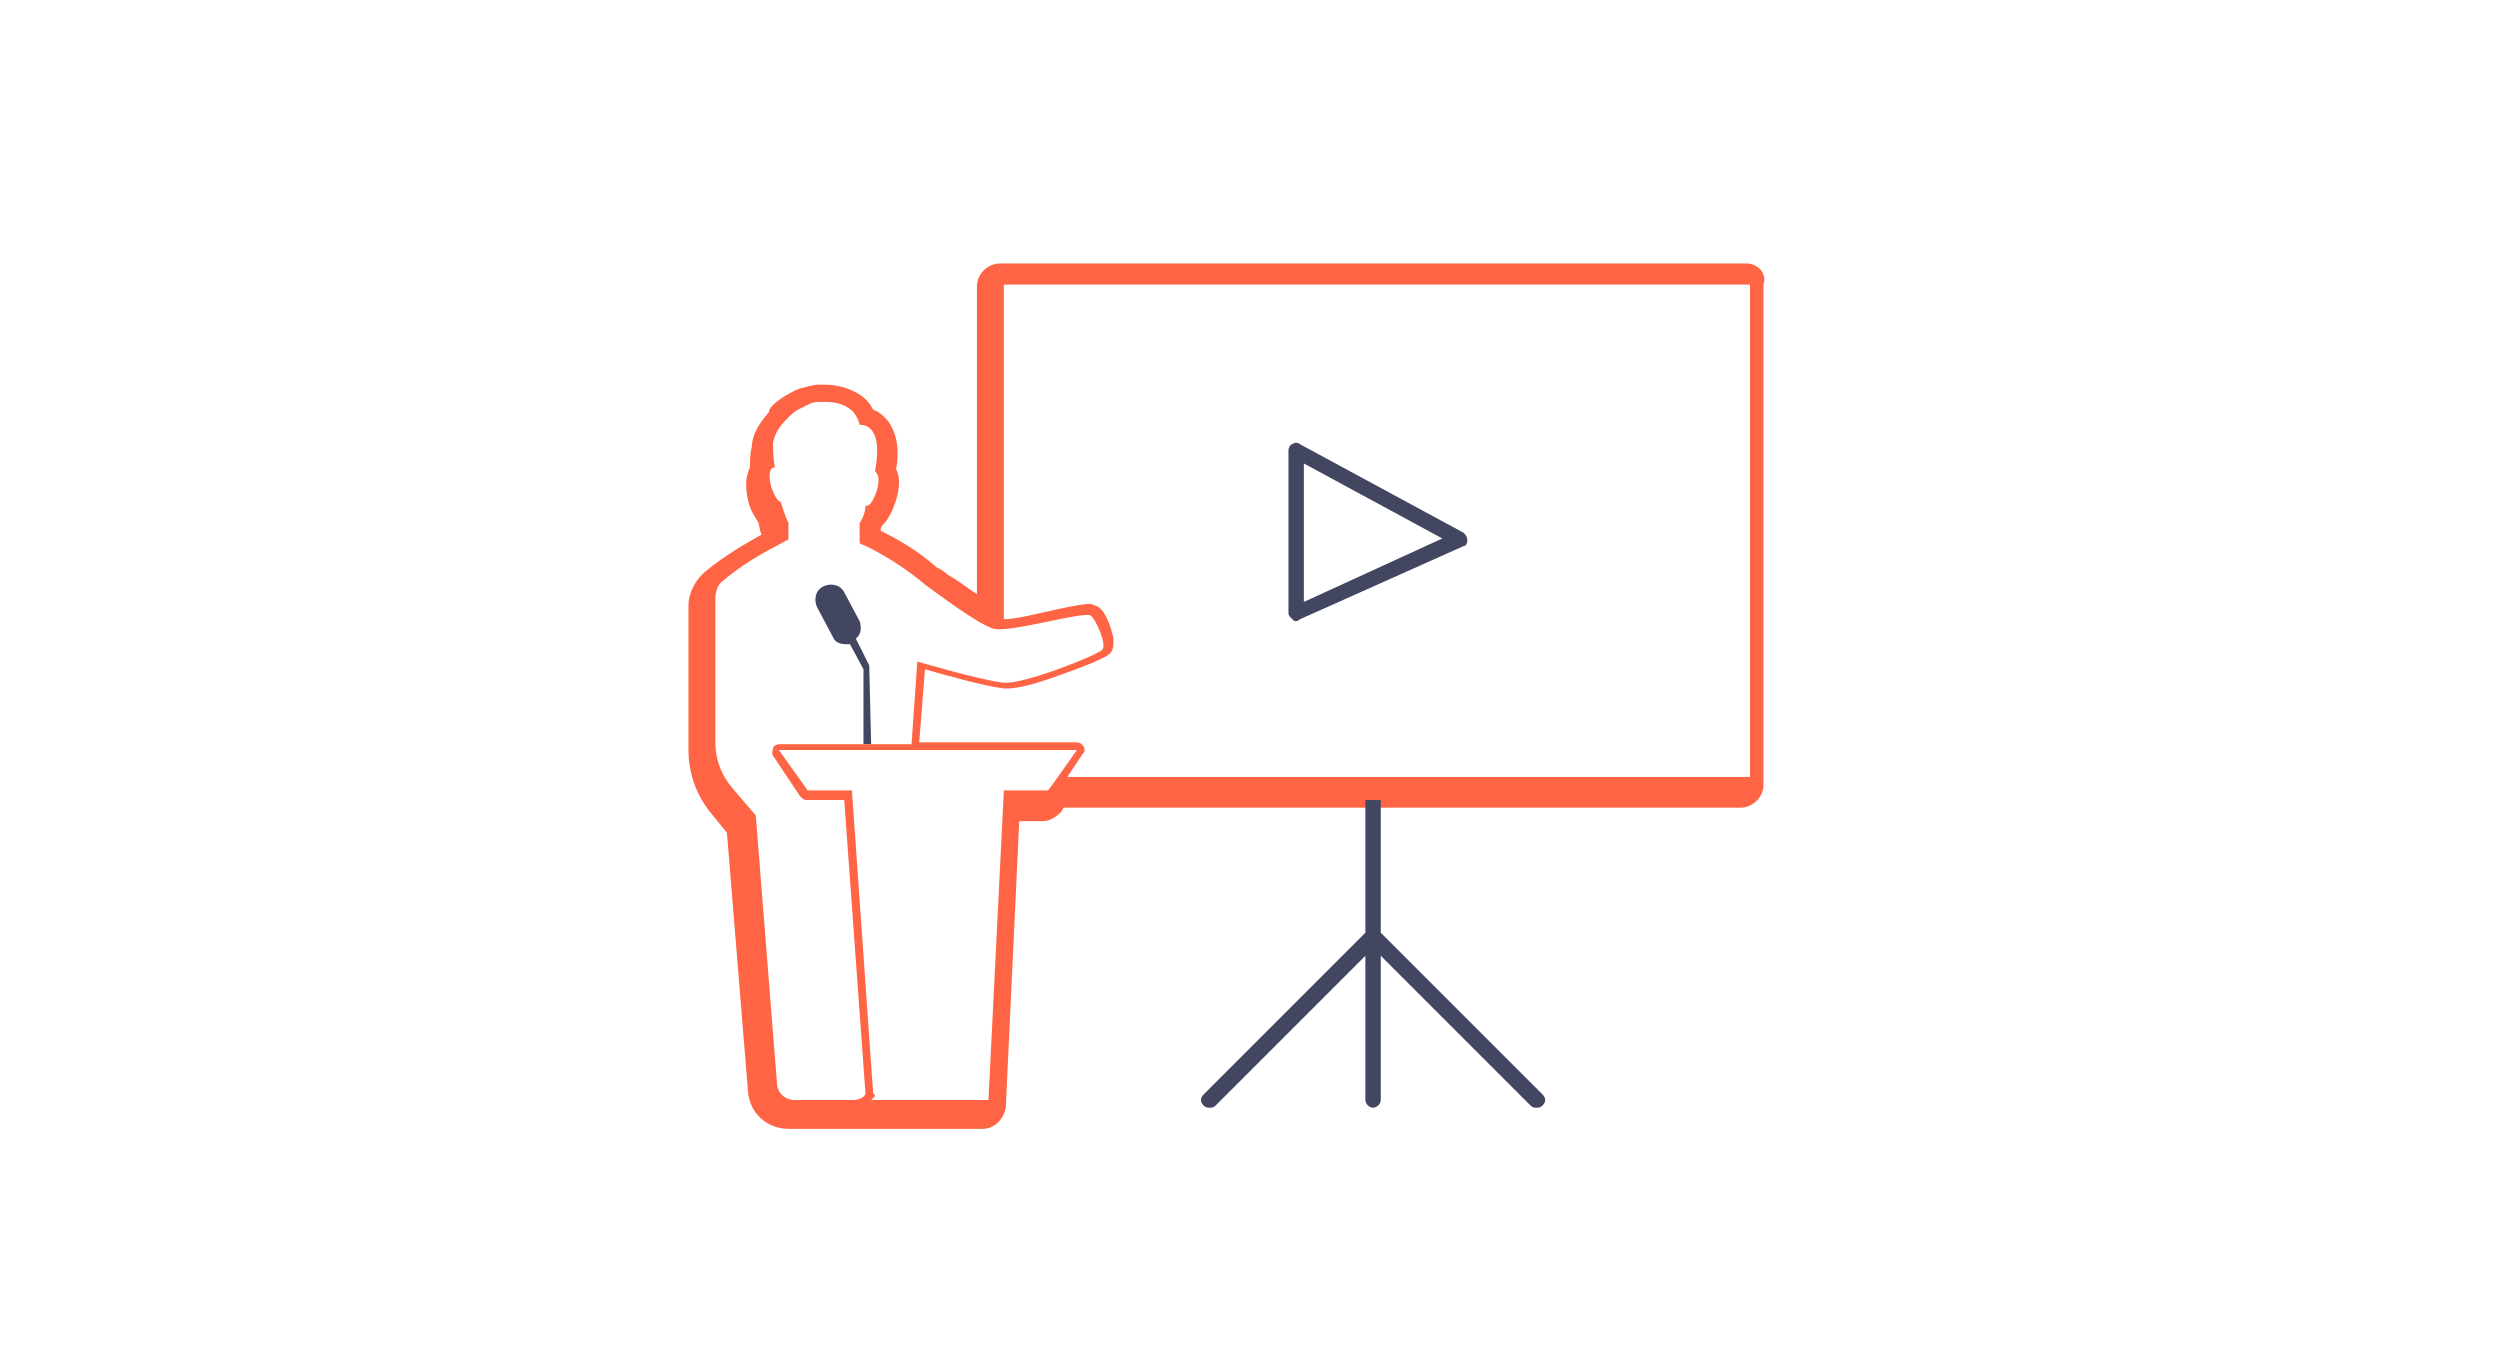
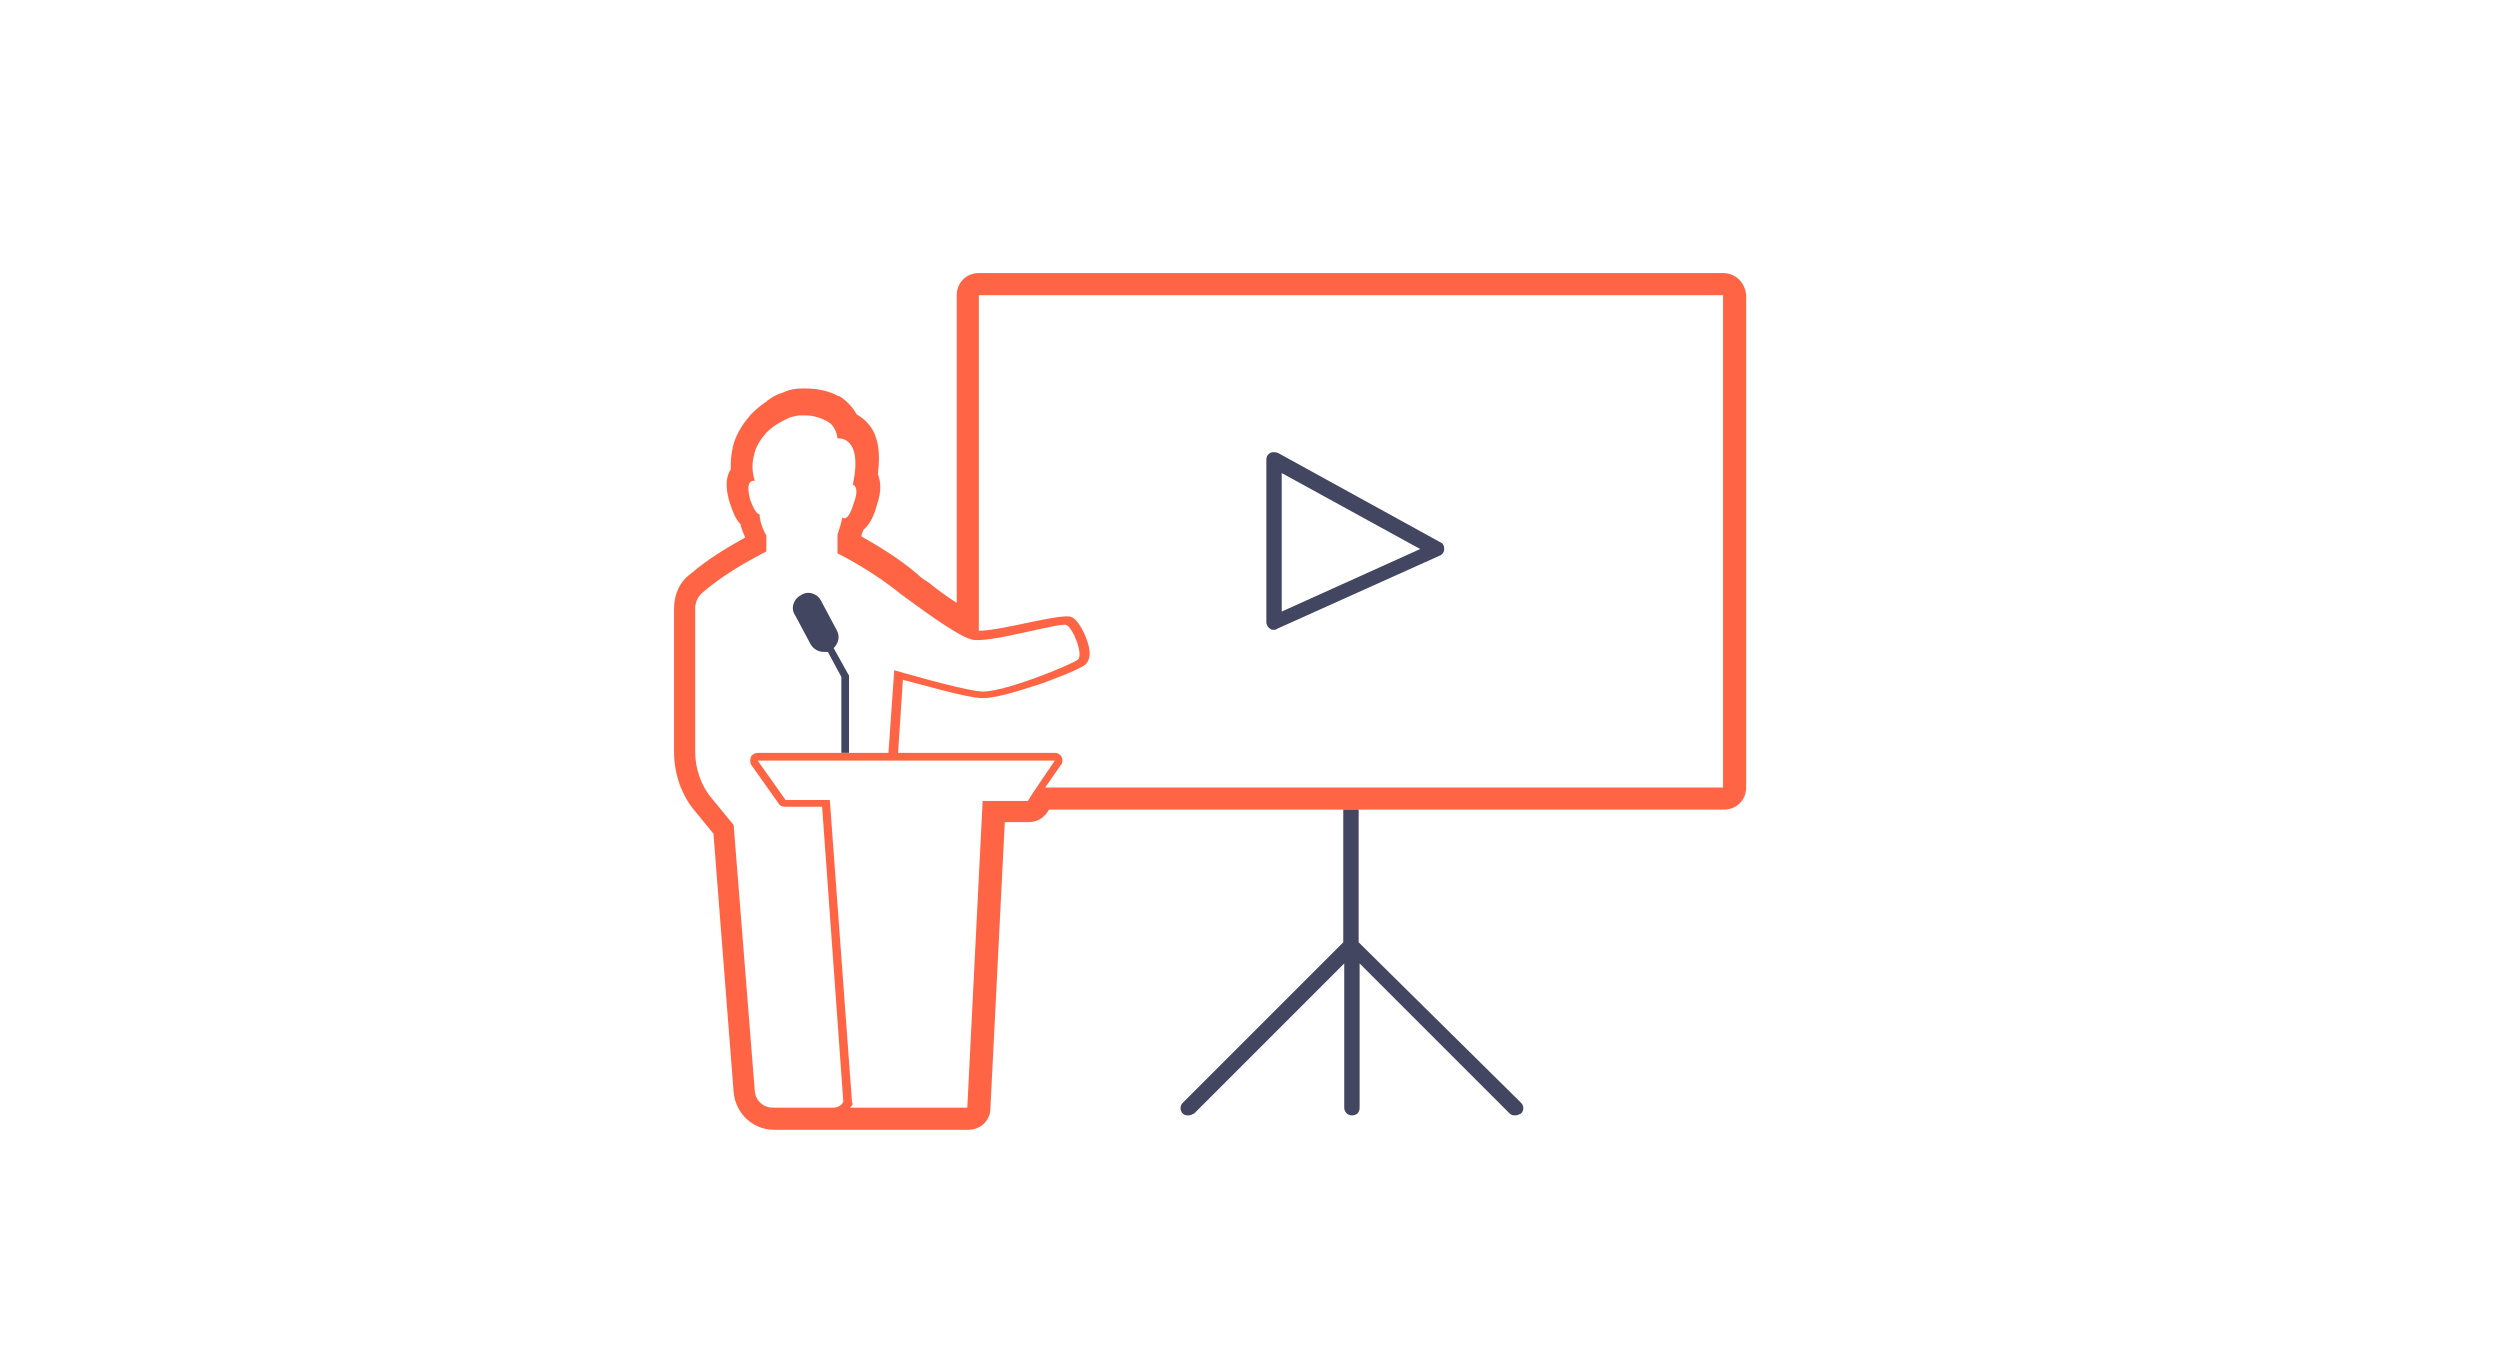
- <svg xmlns="http://www.w3.org/2000/svg" version="1.1" id="Calque_1" x="0px" y="0px" viewBox="0 0 130 70" style="enable-background:new 0 0 130 70;" xml:space="preserve">
+ <svg xmlns="http://www.w3.org/2000/svg" version="1.1" id="Calque_1" x="0px" y="0px" viewBox="0 0 260 140" style="enable-background:new 0 0 260 140;" xml:space="preserve">
  <style type="text/css">
	.st0{fill:#424661;}
	.st1{fill:#FF6444;}
</style>
  <g>
-     <g>
-       <path class="st0" d="M67.4,32.3c-0.1,0-0.1,0-0.2-0.1C67.1,32.1,67,32,67,31.9v-8.5c0-0.1,0.1-0.3,0.2-0.3c0.1-0.1,0.3-0.1,0.4,0    l8.5,4.6c0.1,0.1,0.2,0.2,0.2,0.4s-0.1,0.3-0.2,0.3l-8.5,3.8C67.5,32.3,67.4,32.3,67.4,32.3z M67.8,24.1v7.2L75,28L67.8,24.1z" />
-     </g>
-     <path class="st0" d="M45.2,34.6l-0.7-1.4c0.3-0.2,0.3-0.6,0.2-0.9l-0.8-1.5c-0.2-0.4-0.7-0.5-1.1-0.3c-0.4,0.2-0.5,0.7-0.3,1.1   l0.8,1.5c0.1,0.3,0.4,0.4,0.7,0.4c0.1,0,0.1,0,0.2,0l0.7,1.3v3.9h0.4L45.2,34.6C45.2,34.6,45.2,34.6,45.2,34.6z" />
-     <path class="st1" d="M90.8,13.7H52c-0.6,0-1.2,0.5-1.2,1.2v16c-0.6-0.4-1.1-0.8-1.5-1c-0.2-0.2-0.4-0.3-0.6-0.4   c-1-0.9-2.1-1.5-2.9-1.9v-0.1c0-0.1,0.1-0.2,0.1-0.2c0.3-0.3,0.5-0.7,0.7-1.3c0.2-0.7,0.2-1.2,0-1.6c0.2-1.1,0-2-0.5-2.6   c-0.2-0.2-0.4-0.4-0.7-0.5c-0.2-0.4-0.5-0.7-0.9-0.9c0,0,0,0,0,0c-0.4-0.2-0.9-0.4-1.7-0.4h-0.2c-0.3,0-0.6,0.1-1,0.2   c-0.3,0.1-0.6,0.3-0.8,0.4c0,0,0,0,0,0c-0.3,0.2-0.6,0.4-0.8,0.7c0,0,0,0,0,0.1c-0.3,0.4-0.8,0.9-0.9,1.7c0,0,0,0,0,0.1   c-0.1,0.4-0.1,0.7-0.1,1.1c-0.3,0.6-0.2,1.3-0.1,1.7c0,0,0,0,0,0c0.1,0.5,0.3,0.8,0.5,1.1c0.1,0.2,0.1,0.5,0.2,0.7   c-0.7,0.4-1.8,1-2.9,1.9c-0.5,0.4-0.9,1.1-0.9,1.8v1.6v5.9c0,1.2,0.4,2.3,1.1,3.2l0.9,1.1l1.1,13.5c0.1,1.1,1,1.9,2.1,1.9h10.1   c0.6,0,1.1-0.5,1.2-1.1l0.7-14.9h1.2c0.4,0,0.7-0.2,1-0.5l0.1-0.2h35.2c0.6,0,1.2-0.5,1.2-1.2V14.8C91.9,14.2,91.4,13.7,90.8,13.7z    M44.4,57.2h-3.1c-0.5,0-0.9-0.4-0.9-0.9l-1.1-13.9l-1.2-1.4c-0.6-0.7-0.9-1.5-0.9-2.4v-5.9v-1.6c0-0.3,0.1-0.7,0.4-0.9   c1.4-1.2,3-1.9,3.3-2.1c0,0,0.1,0,0.1-0.1v-0.8c-0.2-0.4-0.3-0.8-0.4-1.1c-0.1,0-0.3-0.2-0.5-0.8c-0.2-0.8,0-1,0.2-1h0   c-0.1-0.4-0.1-0.9-0.1-1.3c0.1-0.5,0.4-0.9,0.7-1.2c0.2-0.2,0.4-0.4,0.6-0.5c0.2-0.1,0.4-0.2,0.6-0.3c0.2-0.1,0.4-0.1,0.6-0.1   c0.1,0,0.1,0,0.2,0c0.5,0,0.9,0.1,1.2,0.3c0.5,0.3,0.6,0.9,0.6,0.9s1.3-0.2,0.8,2.4c0.1,0.1,0.3,0.3,0.1,1   c-0.2,0.6-0.4,0.8-0.5,0.8c0,0-0.1,0-0.1,0c0,0.3-0.1,0.6-0.3,0.9v1c0,0,0,0.1,0.1,0.1c0.3,0.1,1.9,0.9,3.3,2.1   c0.7,0.5,2.8,2.1,3.6,2.3c0.8,0.2,4.6-0.9,5-0.7c0.3,0.2,0.9,1.6,0.6,1.8c-0.3,0.3-4.1,1.8-5.1,1.7c-1.1-0.1-4.5-1.1-4.5-1.1   l-0.3,4.3h-6.9c-0.1,0-0.3,0.1-0.3,0.2s-0.1,0.3,0,0.4l1.4,2.1c0.1,0.1,0.2,0.2,0.3,0.2h2L45,56.8c0,0,0,0,0,0.1   C44.9,57.1,44.6,57.2,44.4,57.2z M52.2,41.1l-0.8,16.1H51h-5.2h-0.5c0.1-0.1,0.1-0.1,0.2-0.2c0-0.1-0.1-0.1-0.1-0.2l-1.1-15.7h-2.3   L40.5,39H56l-1.2,1.7l0,0l-0.3,0.4H52.2z M90.8,40.4H55.5l0.8-1.2c0.1-0.1,0.1-0.1,0.1-0.2c0-0.2-0.2-0.4-0.4-0.4h0h-8.2l0.3-3.8   c1,0.3,3.2,0.9,4.1,1c0.1,0,0.1,0,0.2,0c0.8,0,2.2-0.5,3-0.8c0,0,2-0.7,2.3-1c0.2-0.2,0.2-0.4,0.2-0.8c-0.1-0.5-0.4-1.5-0.9-1.7   c-0.1,0-0.2-0.1-0.3-0.1c-0.3,0-0.9,0.1-1.8,0.3c-0.9,0.2-2.1,0.5-2.7,0.5V14.8h38.8V40.4z" />
-     <path class="st0" d="M71.8,48.5v-6.9H71v6.9l-8.4,8.4c-0.2,0.2-0.2,0.4,0,0.6c0.1,0.1,0.2,0.1,0.3,0.1s0.2,0,0.3-0.1l7.8-7.8v7.5   c0,0.2,0.2,0.4,0.4,0.4s0.4-0.2,0.4-0.4v-7.5l7.8,7.8c0.1,0.1,0.2,0.1,0.3,0.1c0.1,0,0.2,0,0.3-0.1c0.2-0.2,0.2-0.4,0-0.6   L71.8,48.5z" />
+     <path class="st0" d="M132.5,65.5c-0.1,0-0.3,0-0.4-0.1c-0.2-0.1-0.4-0.4-0.4-0.7V47.8c0-0.3,0.1-0.5,0.4-0.7c0.2-0.1,0.5-0.1,0.8,0   l16.9,9.3c0.3,0.1,0.4,0.4,0.4,0.7c0,0.3-0.2,0.6-0.5,0.7l-16.9,7.6C132.7,65.5,132.6,65.5,132.5,65.5z M133.3,49.2v14.4l14.4-6.5   L133.3,49.2z" />
  </g>
+   <path class="st0" d="M88.2,70.1l-1.5-2.7c0.5-0.5,0.7-1.2,0.3-1.9l-1.6-3c-0.4-0.8-1.4-1.1-2.1-0.6c-0.8,0.4-1.1,1.4-0.6,2.1l1.6,3  c0.3,0.5,0.8,0.8,1.4,0.8c0.1,0,0.2,0,0.4,0l1.4,2.6v7.9h0.8v-8C88.3,70.3,88.3,70.2,88.2,70.1z" />
+   <path class="st1" d="M179.2,28.4h-77.4c-1.3,0-2.3,1-2.3,2.3v32c-1.1-0.7-2.3-1.6-2.9-2.1c-0.5-0.3-0.9-0.6-1.2-0.9  c-2-1.7-4.2-3-5.8-3.9v-0.2c0.1-0.2,0.1-0.3,0.2-0.5c0.6-0.5,1.1-1.4,1.4-2.6c0.5-1.4,0.4-2.4,0.1-3.2c0.3-2.3,0-4-0.9-5.1  c-0.4-0.5-0.8-0.8-1.3-1.1c-0.4-0.7-1-1.4-1.8-1.9c0,0,0,0-0.1,0c-0.7-0.4-1.9-0.8-3.4-0.8h-0.4c-0.6,0-1.3,0.1-1.9,0.4  c-0.7,0.2-1.2,0.5-1.6,0.8c0,0-0.1,0-0.1,0.1c-0.6,0.4-1.1,0.8-1.6,1.3c0,0-0.1,0.1-0.1,0.1c-0.6,0.7-1.5,1.8-1.9,3.4  c0,0,0,0.1,0,0.1C76,47.4,76,48.1,76,48.8c-0.7,1.1-0.4,2.5-0.1,3.5c0,0,0,0,0,0c0.3,0.9,0.6,1.7,1.1,2.2c0.1,0.5,0.3,0.9,0.5,1.4  c-1.4,0.8-3.6,2-5.7,3.8c-1.1,0.8-1.7,2.1-1.7,3.6v3.1v11.8c0,2.3,0.8,4.6,2.3,6.3l1.8,2.2l2.1,26.9c0.2,2.2,2,3.9,4.2,3.9h20.2  c1.3,0,2.3-1,2.3-2.2l1.5-29.8h2.5c0.8,0,1.5-0.4,1.9-1l0.2-0.3h70.2c1.3,0,2.3-1,2.3-2.3V30.7C181.5,29.4,180.5,28.4,179.2,28.4z   M86.6,115.2h-6.2c-1,0-1.8-0.7-1.9-1.7l-2.2-27.7l-2.3-2.8c-1.1-1.3-1.7-3.1-1.7-4.8V66.4v-3.1c0-0.7,0.3-1.3,0.8-1.7  c2.8-2.4,6-3.9,6.5-4.2c0.1,0,0.1-0.1,0.1-0.1v-1.6c-0.4-0.7-0.7-1.6-0.7-2.2c-0.2,0-0.6-0.4-1-1.6c-0.4-1.6,0-1.9,0.4-1.9h0.1  c-0.3-0.9-0.3-1.8-0.1-2.6c0.2-1,0.7-1.7,1.3-2.4c0.4-0.4,0.8-0.7,1.3-1c0.4-0.2,0.7-0.4,1.2-0.6c0.4-0.1,0.7-0.2,1.1-0.2  c0.1,0,0.3,0,0.4,0c1,0,1.7,0.3,2.3,0.6c1,0.5,1.1,1.8,1.1,1.8s2.7-0.4,1.6,4.8c0.3,0.1,0.6,0.6,0.1,1.9c-0.4,1.3-0.7,1.6-1,1.6  c-0.1,0-0.1,0-0.2-0.1c-0.1,0.6-0.3,1.2-0.5,1.8v1.9c0,0.1,0.1,0.1,0.1,0.1c0.6,0.3,3.7,1.9,6.5,4.2c1.4,1,5.6,4.2,7.3,4.7  c1.7,0.5,9.2-1.8,9.9-1.5c0.7,0.3,1.8,3.1,1.2,3.6c-0.6,0.5-8.1,3.6-10.2,3.3c-2.1-0.2-8.9-2.2-8.9-2.2l-0.6,8.6H78.8  c-0.3,0-0.6,0.2-0.7,0.4c-0.1,0.3-0.1,0.6,0,0.8l2.9,4.1c0.1,0.2,0.4,0.3,0.6,0.3h3.9l2.2,30.6c0,0,0,0.1,0,0.1  C87.5,115,87.1,115.2,86.6,115.2z M102.2,83.2l-1.6,32h-0.7H89.4h-1c0.1-0.1,0.2-0.2,0.3-0.4c-0.1-0.1-0.1-0.2-0.1-0.3l-2.3-31.3  h-4.6l-2.9-4.1h30.9l-2.3,3.4l0,0l-0.5,0.8H102.2z M179.2,81.9h-70.5l1.6-2.3c0.1-0.1,0.2-0.3,0.2-0.5c0-0.4-0.3-0.8-0.8-0.8h0H93.4  l0.5-7.6c2,0.5,6.4,1.8,8.1,1.9c0.1,0,0.2,0,0.3,0c1.5,0,4.4-1,6-1.5c0,0,3.9-1.4,4.6-2c0.3-0.3,0.5-0.8,0.4-1.5  c-0.1-0.9-0.9-2.9-1.8-3.4c-0.2-0.1-0.3-0.1-0.6-0.1c-0.6,0-1.8,0.2-3.7,0.6c-1.9,0.4-4.2,0.9-5.4,0.9V30.7h77.4V81.9z" />
+   <path class="st0" d="M141.3,98V84.2h-1.6V98L123,114.7c-0.3,0.3-0.3,0.8,0,1.1c0.2,0.2,0.4,0.2,0.6,0.2c0.2,0,0.4-0.1,0.6-0.2  l15.6-15.6v15c0,0.4,0.3,0.8,0.8,0.8s0.8-0.3,0.8-0.8v-15l15.6,15.6c0.2,0.2,0.4,0.2,0.6,0.2c0.2,0,0.4-0.1,0.6-0.2  c0.3-0.3,0.3-0.8,0-1.1L141.3,98z" />
</svg>
